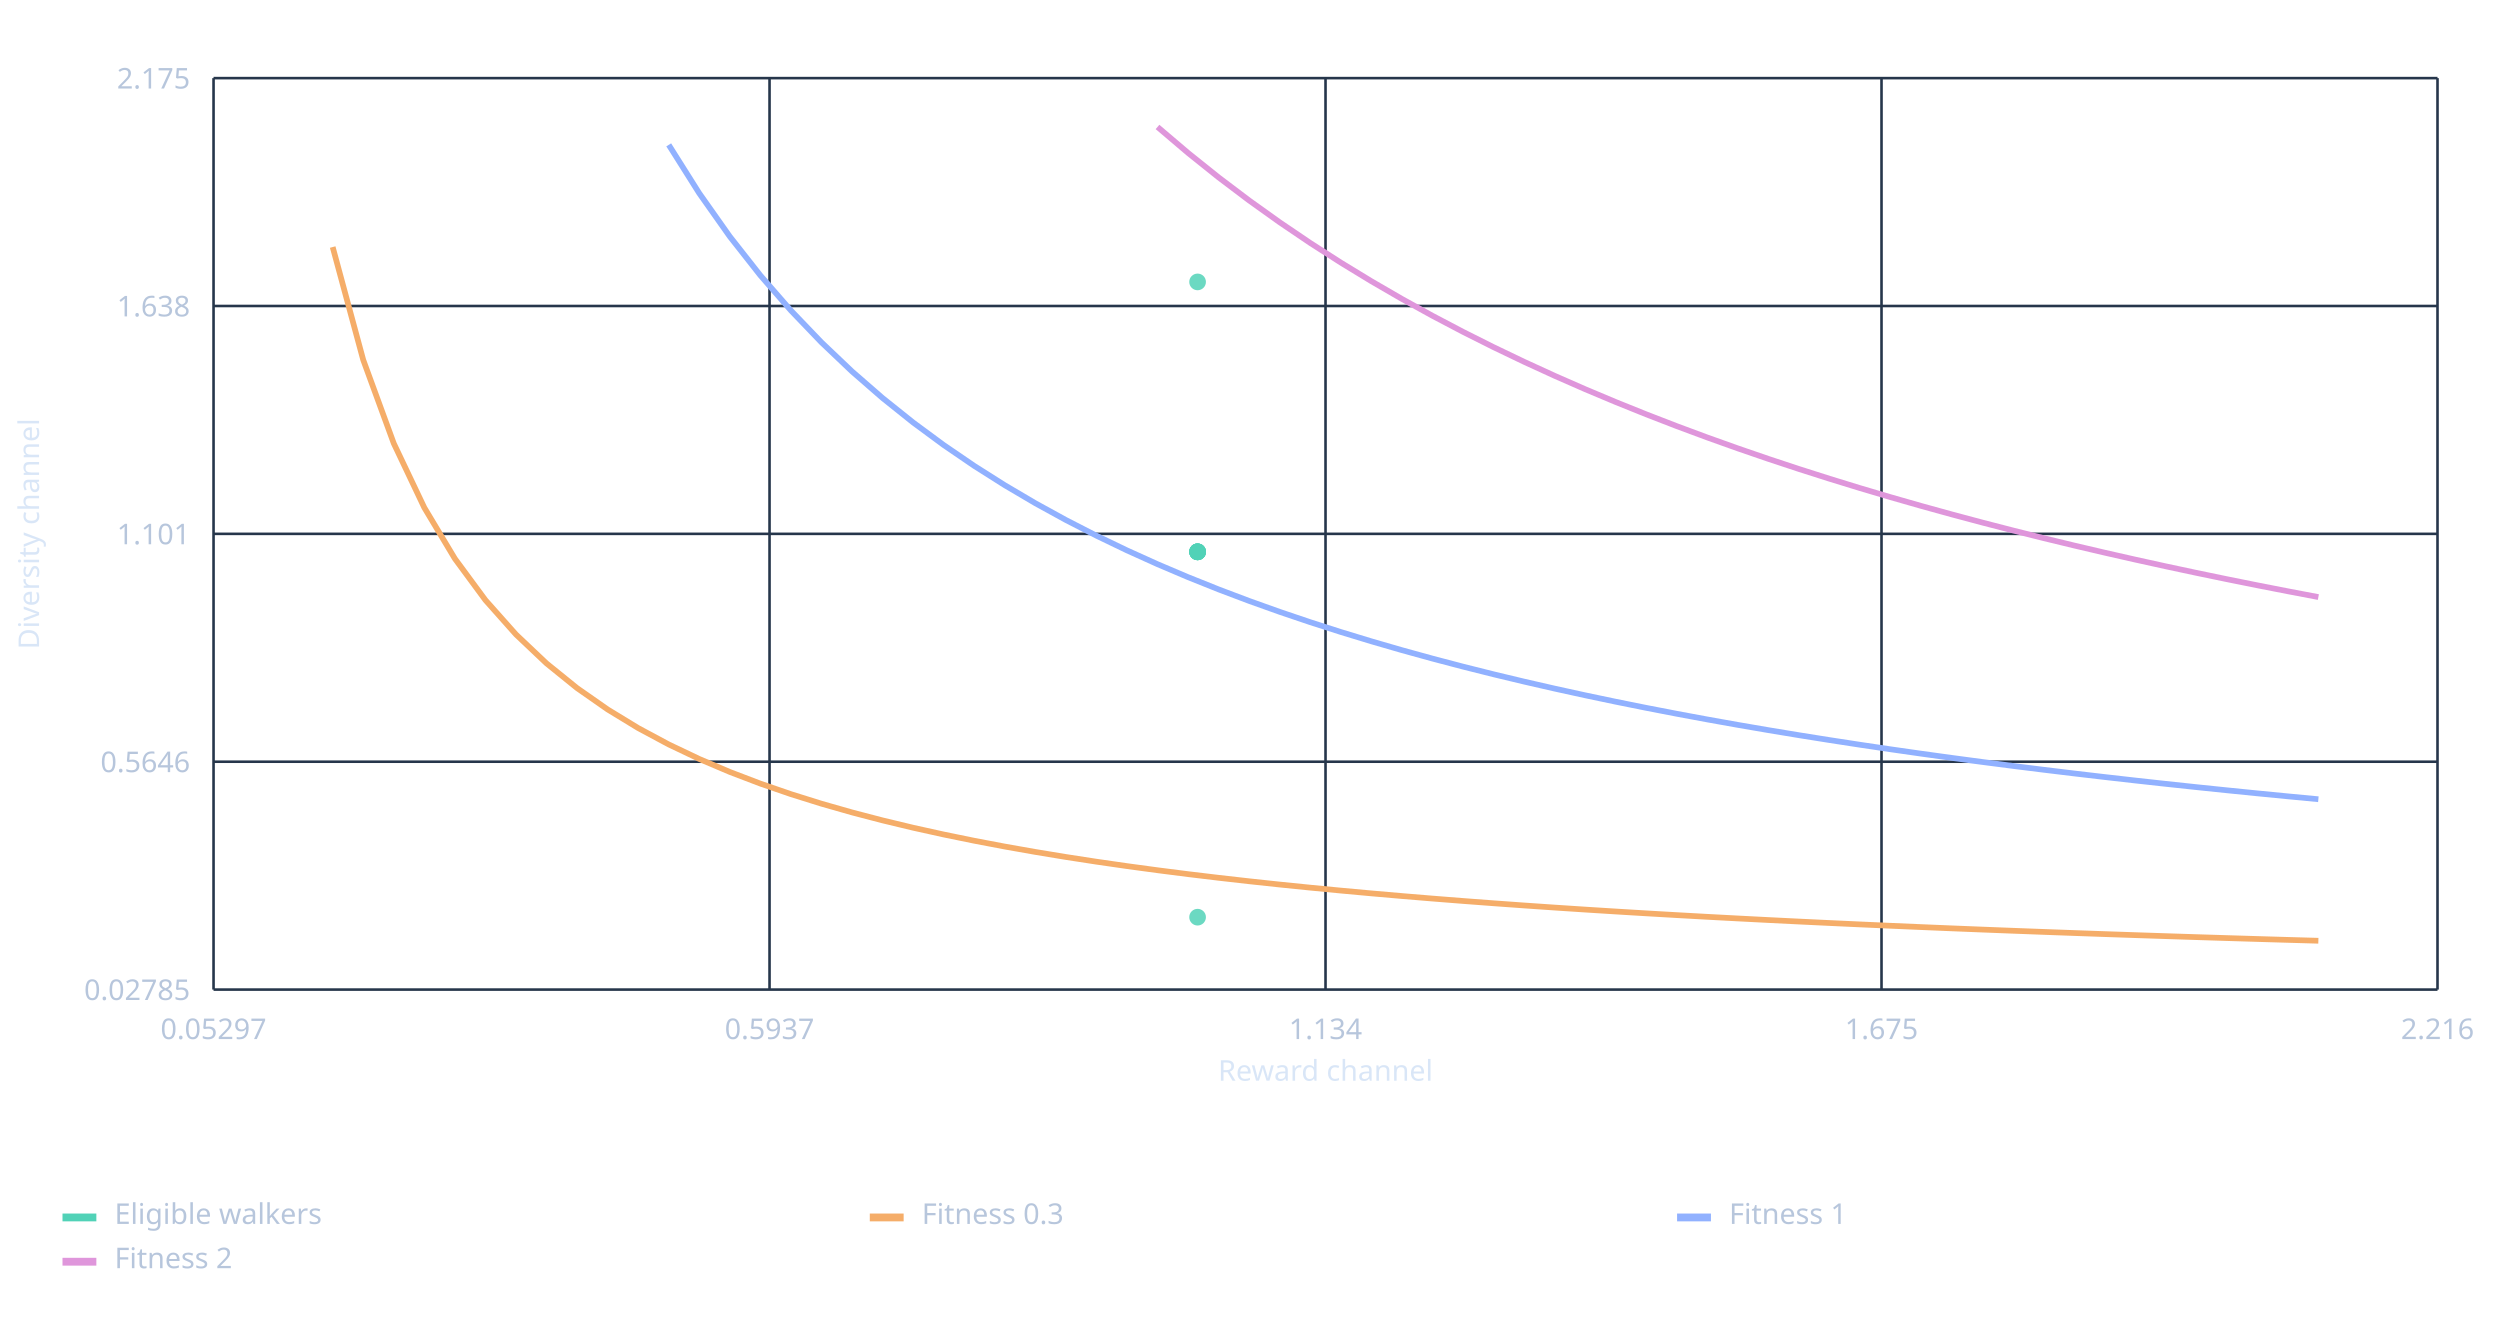
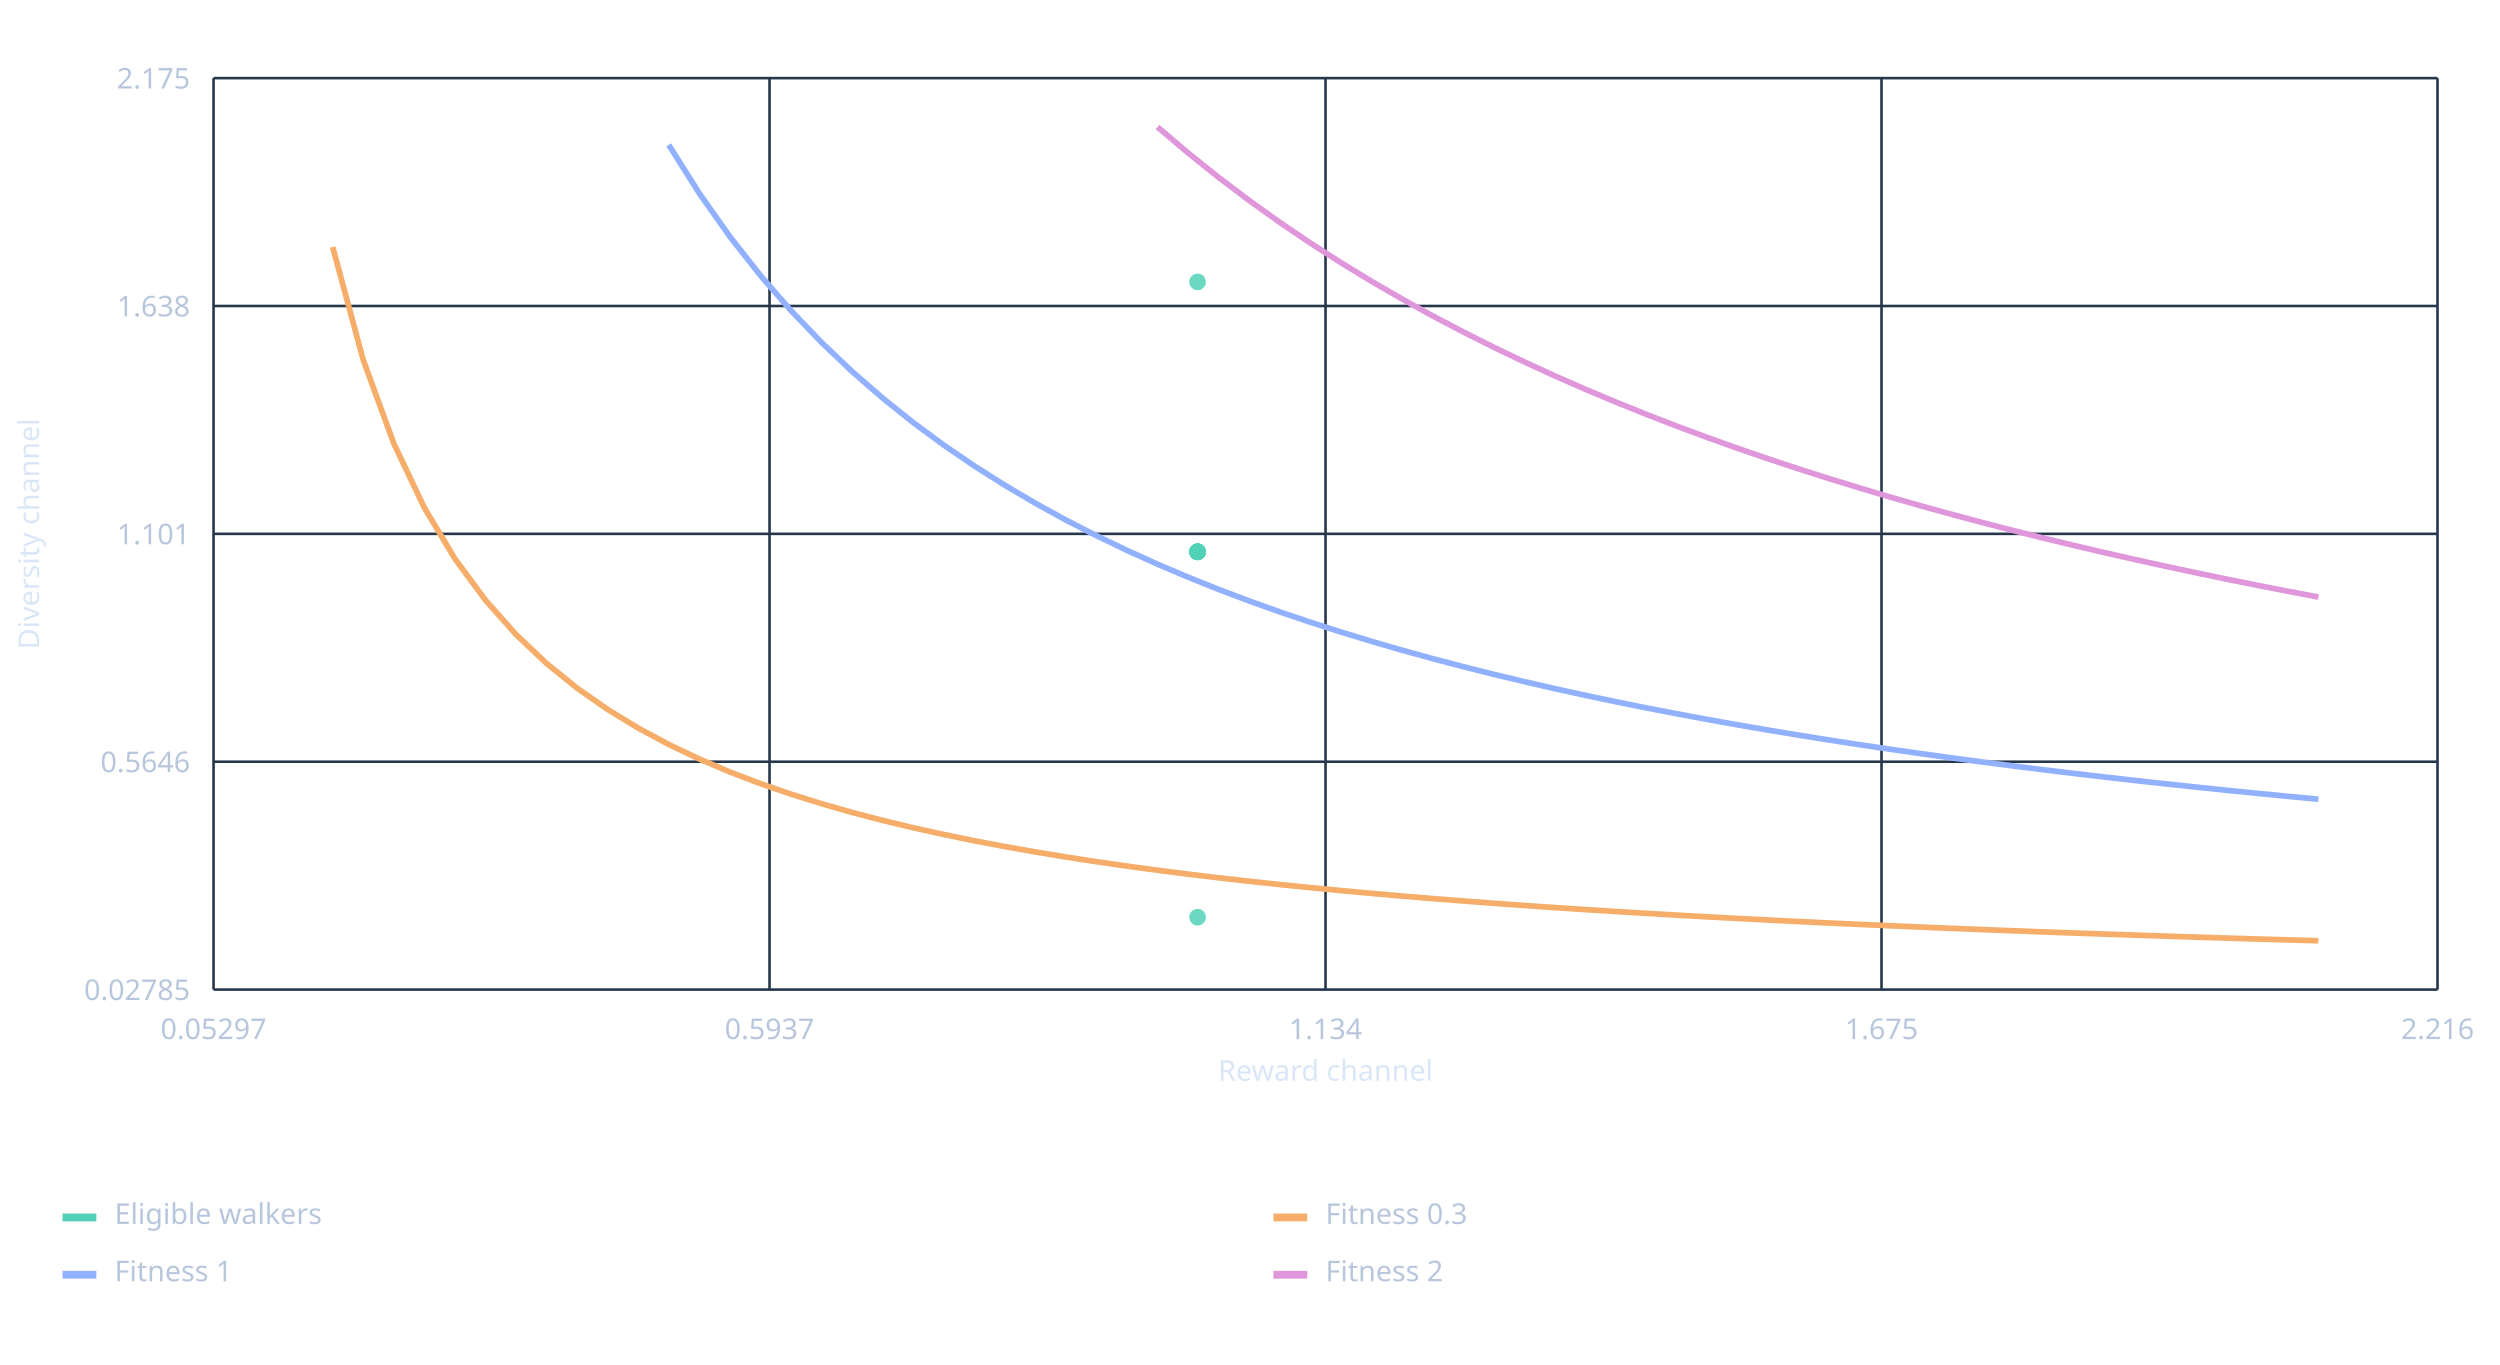
- <svg xmlns="http://www.w3.org/2000/svg" viewBox="0 0 960 510" role="img" aria-label="Positive channels" style="width:100%;height:auto;background:#101b2c">
+ <svg xmlns="http://www.w3.org/2000/svg" viewBox="0 0 960 524" role="img" aria-label="Positive channels" style="width:100%;height:auto;background:#101b2c">
  <g font-family="system-ui,sans-serif" font-size="11" fill="#b7c6dc">
    <path d="M82 30V380 M82 380H936" stroke="#26364b" fill="none" />
    <text x="82" y="399" text-anchor="middle">0.05297</text>
    <text x="73" y="384" text-anchor="end">0.02785</text>
    <path d="M295.5 30V380 M82 292.5H936" stroke="#26364b" fill="none" />
    <text x="295.5" y="399" text-anchor="middle">0.5937</text>
    <text x="73" y="296.5" text-anchor="end">0.5646</text>
    <path d="M509 30V380 M82 205H936" stroke="#26364b" fill="none" />
    <text x="509" y="399" text-anchor="middle">1.134</text>
    <text x="73" y="209" text-anchor="end">1.101</text>
    <path d="M722.5 30V380 M82 117.5H936" stroke="#26364b" fill="none" />
    <text x="722.5" y="399" text-anchor="middle">1.675</text>
    <text x="73" y="121.5" text-anchor="end">1.638</text>
    <path d="M936 30V380 M82 30H936" stroke="#26364b" fill="none" />
    <text x="936" y="399" text-anchor="middle">2.216</text>
    <text x="73" y="34" text-anchor="end">2.175</text>
    <svg x="82" y="30" width="854" height="350" viewBox="82 30 854 350" overflow="hidden">
      <circle data-point="0" data-series="0" cx="459.874" cy="211.903" r="3.2" fill="#51d2b7" opacity="0.85" />
      <circle data-point="1" data-series="0" cx="459.874" cy="211.903" r="3.2" fill="#51d2b7" opacity="0.85" />
      <circle data-point="2" data-series="0" cx="459.874" cy="211.903" r="3.2" fill="#51d2b7" opacity="0.85" />
      <circle data-point="3" data-series="0" cx="459.874" cy="352.198" r="3.2" fill="#51d2b7" opacity="0.85" />
      <circle data-point="4" data-series="0" cx="459.874" cy="108.255" r="3.2" fill="#51d2b7" opacity="0.85" />
      <circle data-point="5" data-series="0" cx="459.874" cy="211.903" r="3.2" fill="#51d2b7" opacity="0.85" />
      <circle data-point="6" data-series="0" cx="459.874" cy="211.903" r="3.2" fill="#51d2b7" opacity="0.85" />
      <circle data-point="7" data-series="0" cx="459.874" cy="211.903" r="3.2" fill="#51d2b7" opacity="0.85" />
      <path d="M127.750 94.867L139.481 138.212L151.212 170.274L162.942 194.951L174.673 214.530L186.404 230.444L198.135 243.634L209.865 254.744L221.596 264.230L233.327 272.424L245.058 279.573L256.788 285.865L268.519 291.445L280.250 296.428L291.981 300.904L303.712 304.948L315.442 308.619L327.173 311.966L338.904 315.030L350.635 317.846L362.365 320.443L374.096 322.845L385.827 325.074L397.558 327.147L409.288 329.081L421.019 330.888L432.750 332.582L444.481 334.171L456.212 335.667L467.942 337.076L479.673 338.406L491.404 339.664L503.135 340.854L514.865 341.984L526.596 343.056L538.327 344.076L550.058 345.047L561.788 345.972L573.519 346.855L585.250 347.698L596.981 348.505L608.712 349.277L620.442 350.016L632.173 350.725L643.904 351.406L655.635 352.060L667.365 352.688L679.096 353.293L690.827 353.875L702.558 354.436L714.288 354.976L726.019 355.498L737.750 356.001L749.481 356.488L761.212 356.958L772.942 357.412L784.673 357.852L796.404 358.278L808.135 358.690L819.865 359.090L831.596 359.477L843.327 359.853L855.058 360.218L866.788 360.572L878.519 360.916L890.250 361.250" stroke="#f5ad69" stroke-width="2.2" fill="none" />
      <path d="M256.788 55.623L268.519 74.224L280.250 90.833L291.981 105.755L303.712 119.234L315.442 131.470L327.173 142.627L338.904 152.841L350.635 162.228L362.365 170.884L374.096 178.892L385.827 186.320L397.558 193.231L409.288 199.676L421.019 205.701L432.750 211.346L444.481 216.645L456.212 221.629L467.942 226.327L479.673 230.760L491.404 234.953L503.135 238.922L514.865 242.687L526.596 246.261L538.327 249.660L550.058 252.896L561.788 255.980L573.519 258.923L585.250 261.735L596.981 264.423L608.712 266.996L620.442 269.461L632.173 271.825L643.904 274.093L655.635 276.273L667.365 278.367L679.096 280.383L690.827 282.323L702.558 284.192L714.288 285.994L726.019 287.733L737.750 289.411L749.481 291.032L761.212 292.599L772.942 294.114L784.673 295.580L796.404 296.999L808.135 298.374L819.865 299.706L831.596 300.998L843.327 302.250L855.058 303.466L866.788 304.647L878.519 305.793L890.250 306.907" stroke="#91b1ff" stroke-width="2.2" fill="none" />
      <path d="M444.481 48.750L456.212 58.719L467.942 68.113L479.673 76.981L491.404 85.365L503.135 93.305L514.865 100.833L526.596 107.983L538.327 114.781L550.058 121.252L561.788 127.421L573.519 133.307L585.250 138.929L596.981 144.306L608.712 149.452L620.442 154.382L632.173 159.110L643.904 163.647L655.635 168.005L667.365 172.195L679.096 176.226L690.827 180.106L702.558 183.845L714.288 187.449L726.019 190.926L737.750 194.283L749.481 197.525L761.212 200.658L772.942 203.688L784.673 206.620L796.404 209.459L808.135 212.208L819.865 214.872L831.596 217.455L843.327 219.961L855.058 222.393L866.788 224.753L878.519 227.046L890.250 229.275" stroke="#df96db" stroke-width="2.2" fill="none" />
    </svg>
    <text x="509" y="415" text-anchor="middle" fill="#d9e6f7">Reward channel</text>
    <text transform="translate(15 205) rotate(-90)" text-anchor="middle" fill="#d9e6f7">Diversity channel</text>
  </g>
  <g transform="translate(24 470)">
    <rect width="13" height="3" y="-4" fill="#51d2b7" />
-     <text x="20" fill="#b7c6dc" font-family="system-ui,sans-serif" font-size="11">Eligible walkers</text>
+     <text fill="#b7c6dc" font-family="system-ui,sans-serif" font-size="11">
+       <tspan x="20" dy="0">Eligible walkers</tspan>
+     </text>
  </g>
-   <g transform="translate(334 470)">
+   <g transform="translate(489 470)">
    <rect width="13" height="3" y="-4" fill="#f5ad69" />
-     <text x="20" fill="#b7c6dc" font-family="system-ui,sans-serif" font-size="11">Fitness 0.3</text>
+     <text fill="#b7c6dc" font-family="system-ui,sans-serif" font-size="11">
+       <tspan x="20" dy="0">Fitness 0.3</tspan>
+     </text>
  </g>
-   <g transform="translate(644 470)">
+   <g transform="translate(24 492)">
    <rect width="13" height="3" y="-4" fill="#91b1ff" />
-     <text x="20" fill="#b7c6dc" font-family="system-ui,sans-serif" font-size="11">Fitness 1</text>
+     <text fill="#b7c6dc" font-family="system-ui,sans-serif" font-size="11">
+       <tspan x="20" dy="0">Fitness 1</tspan>
+     </text>
  </g>
-   <g transform="translate(24 487)">
+   <g transform="translate(489 492)">
    <rect width="13" height="3" y="-4" fill="#df96db" />
-     <text x="20" fill="#b7c6dc" font-family="system-ui,sans-serif" font-size="11">Fitness 2</text>
+     <text fill="#b7c6dc" font-family="system-ui,sans-serif" font-size="11">
+       <tspan x="20" dy="0">Fitness 2</tspan>
+     </text>
  </g>
</svg>
